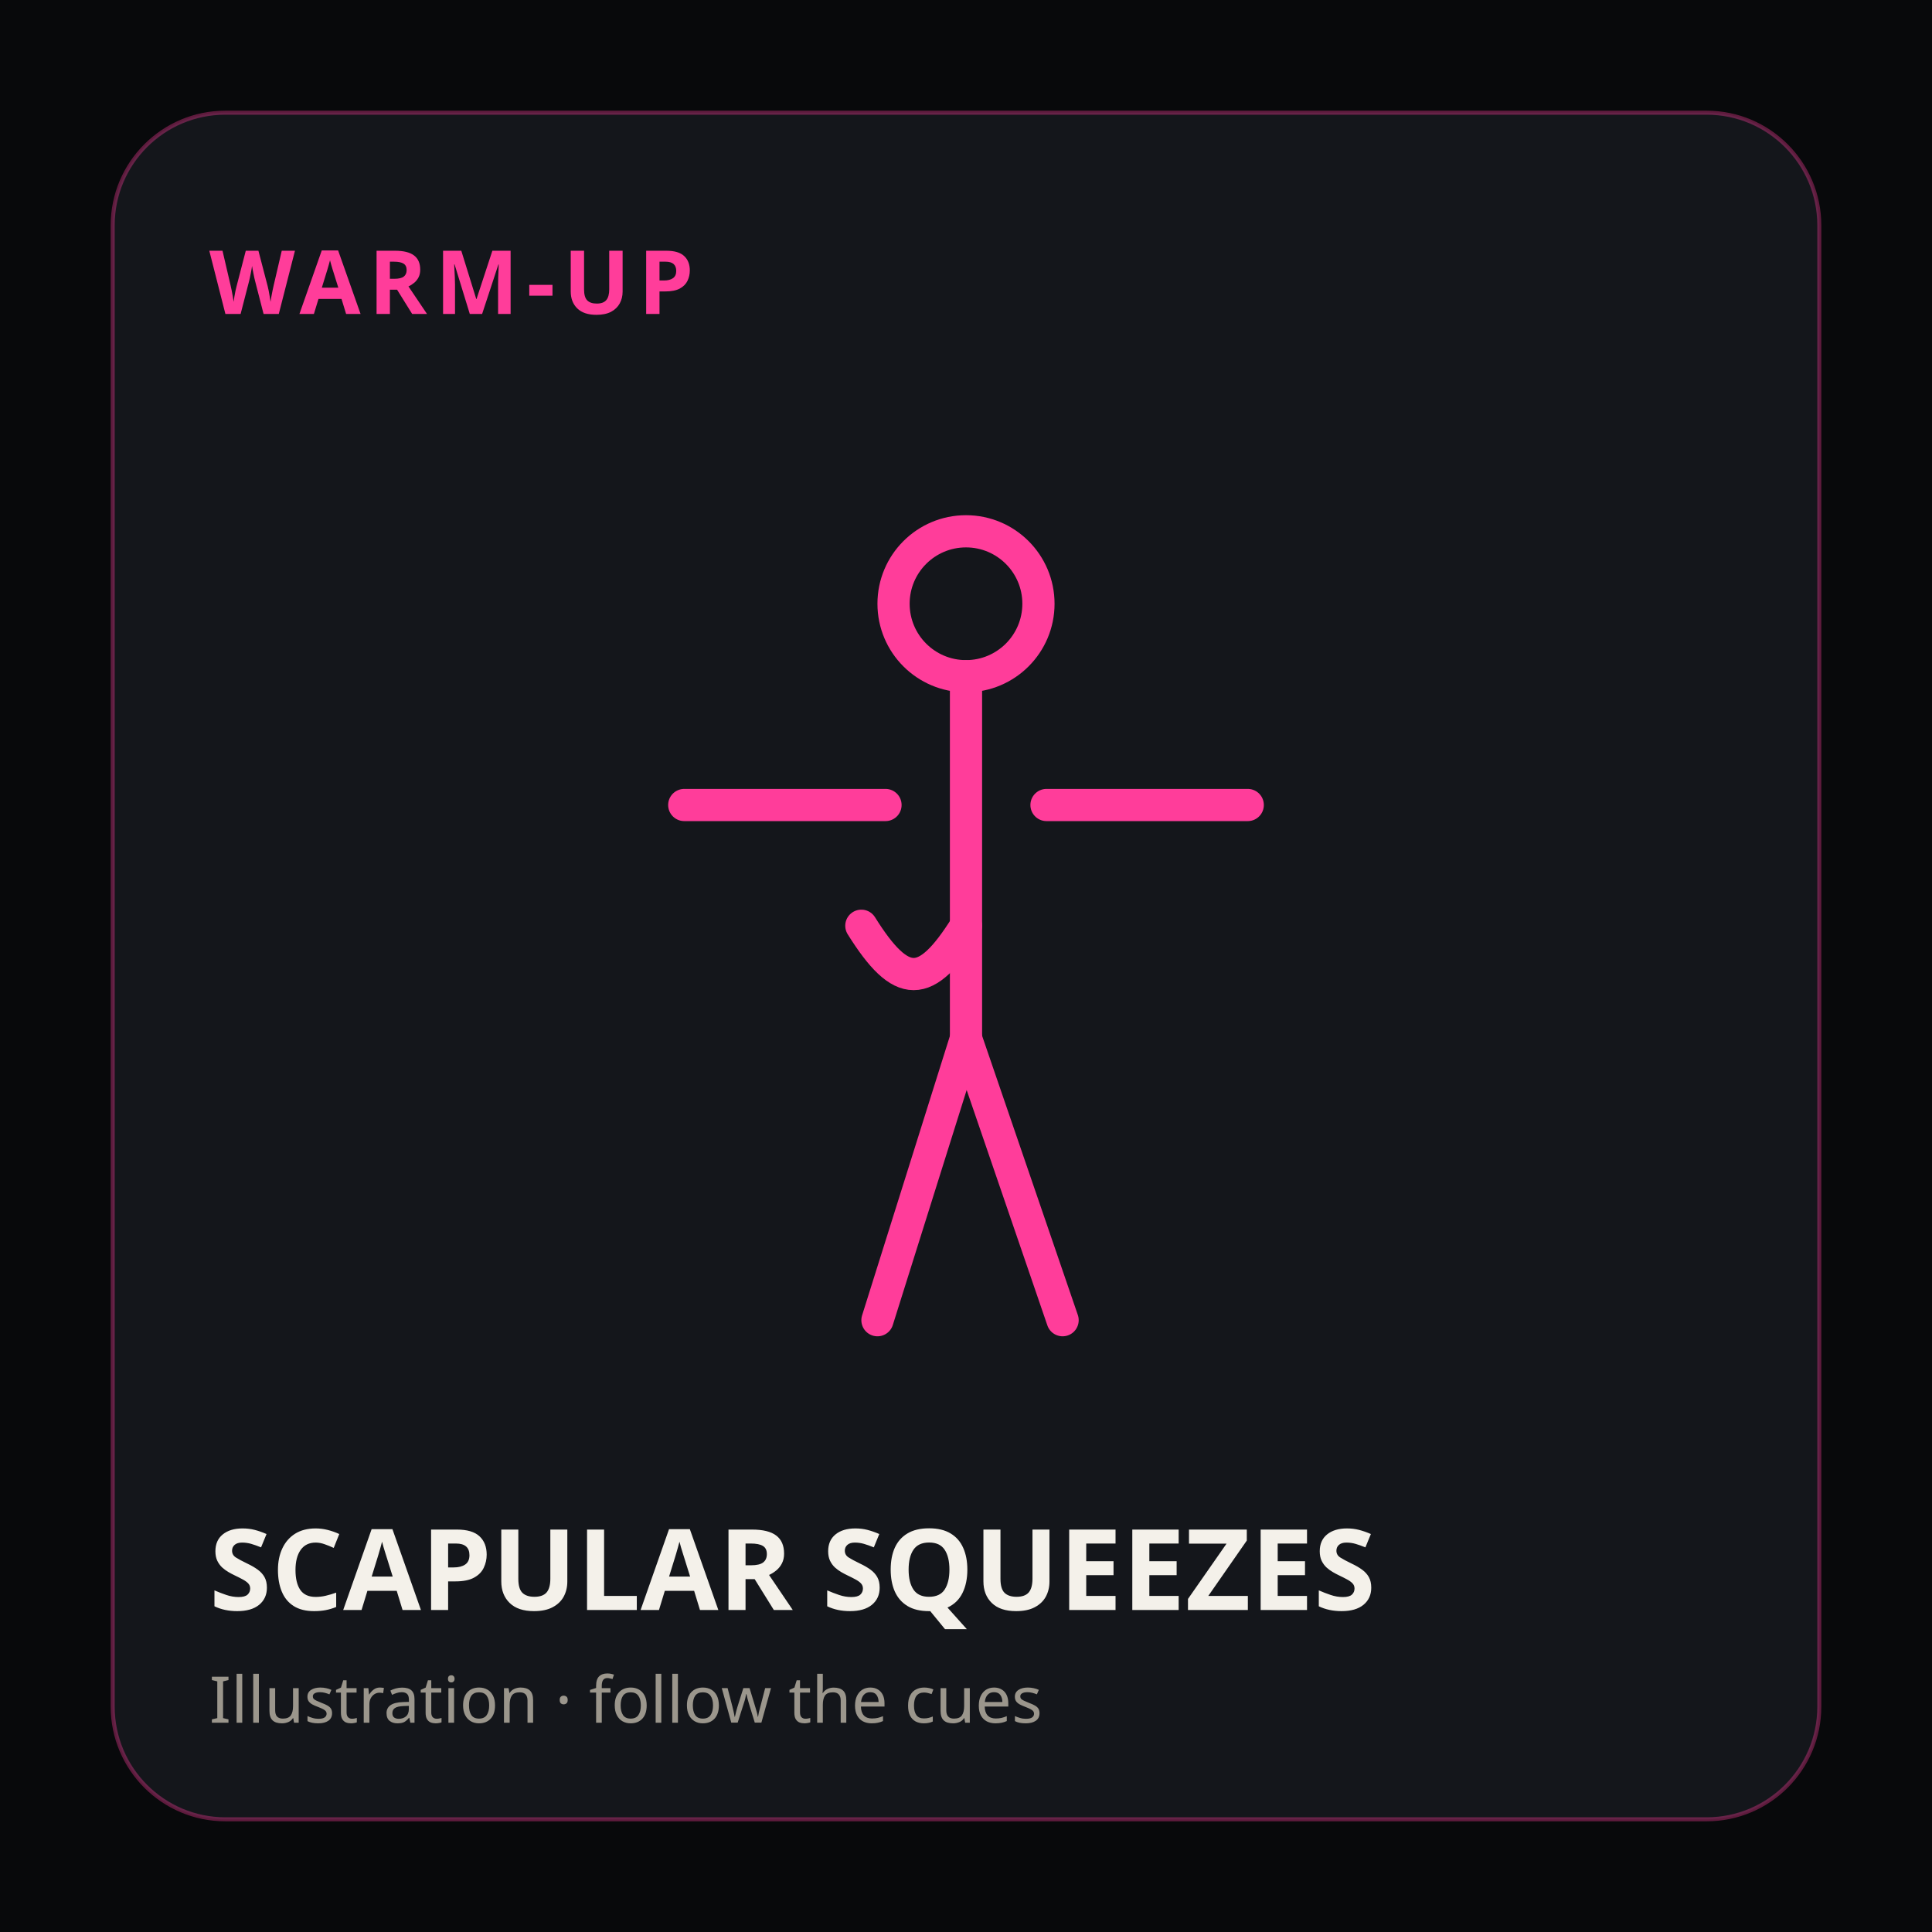
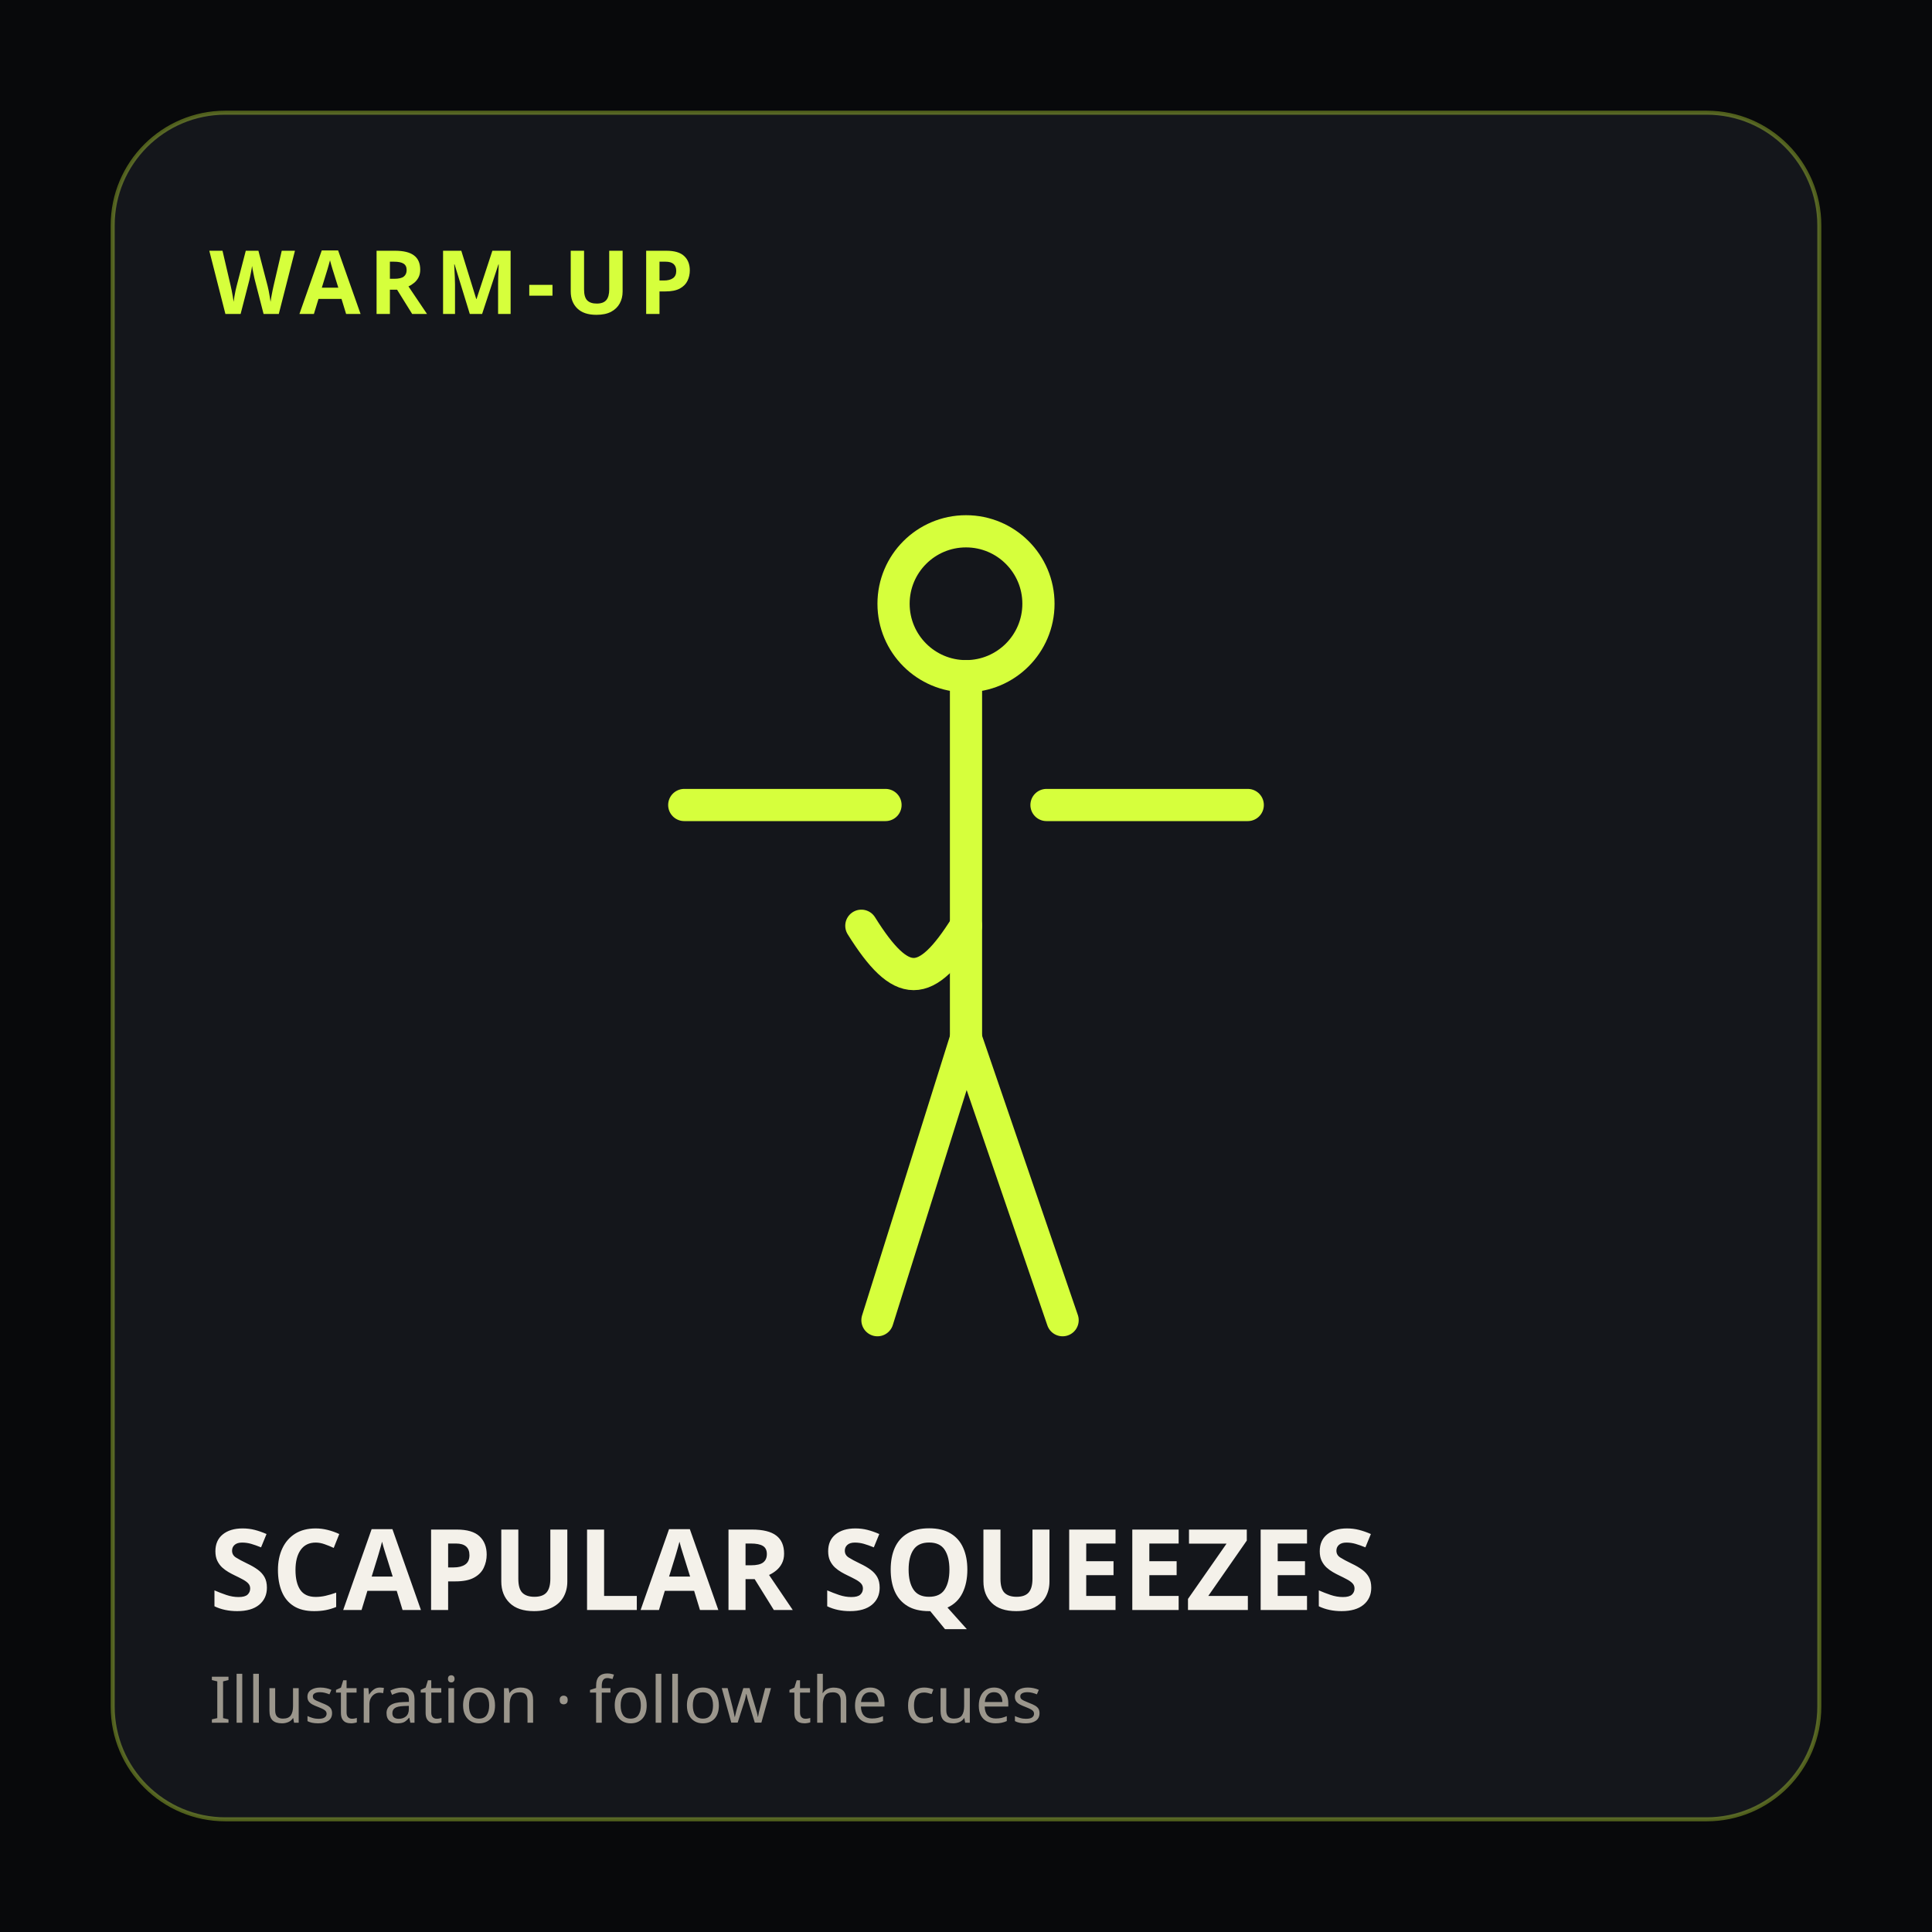
<svg xmlns="http://www.w3.org/2000/svg" width="480" height="480" viewBox="0 0 480 480" role="img">
  <rect width="480" height="480" fill="#08090b" />
-   <rect x="28" y="28" width="424" height="424" rx="28" fill="#14161b" stroke="#ff3d9a" stroke-opacity="0.35" />
-   <text x="52" y="78" fill="#ff3d9a" font-family="ui-sans-serif,system-ui,sans-serif" font-size="22" font-weight="700" letter-spacing="2">WARM-UP</text>
-   <g fill="none" stroke="#ff3d9a" stroke-width="8" stroke-linecap="round" stroke-linejoin="round">
+   <rect x="28" y="28" width="424" height="424" rx="28" fill="#14161b" stroke="#d6ff3c" stroke-opacity="0.35" />
+   <text x="52" y="78" fill="#d6ff3c" font-family="ui-sans-serif,system-ui,sans-serif" font-size="22" font-weight="700" letter-spacing="2">WARM-UP</text>
+   <g fill="none" stroke="#d6ff3c" stroke-width="8" stroke-linecap="round" stroke-linejoin="round">
    <circle cx="240" cy="150" r="18" fill="#14161b" />
    <path d="M240 168 v90" />
    <path d="M220 200 h-50 M260 200 h50" />
    <path d="M214 230 c10 16 16 16 26 0" />
    <path d="M240 258 l-22 70 M240 258 l24 70" />
  </g>
  <text x="52" y="400" fill="#f4f1ea" font-family="ui-sans-serif,system-ui,sans-serif" font-size="28" font-weight="700">SCAPULAR SQUEEZES</text>
  <text x="52" y="428" fill="#9b968c" font-family="ui-sans-serif,system-ui,sans-serif" font-size="16">Illustration · follow the cues</text>
</svg>
